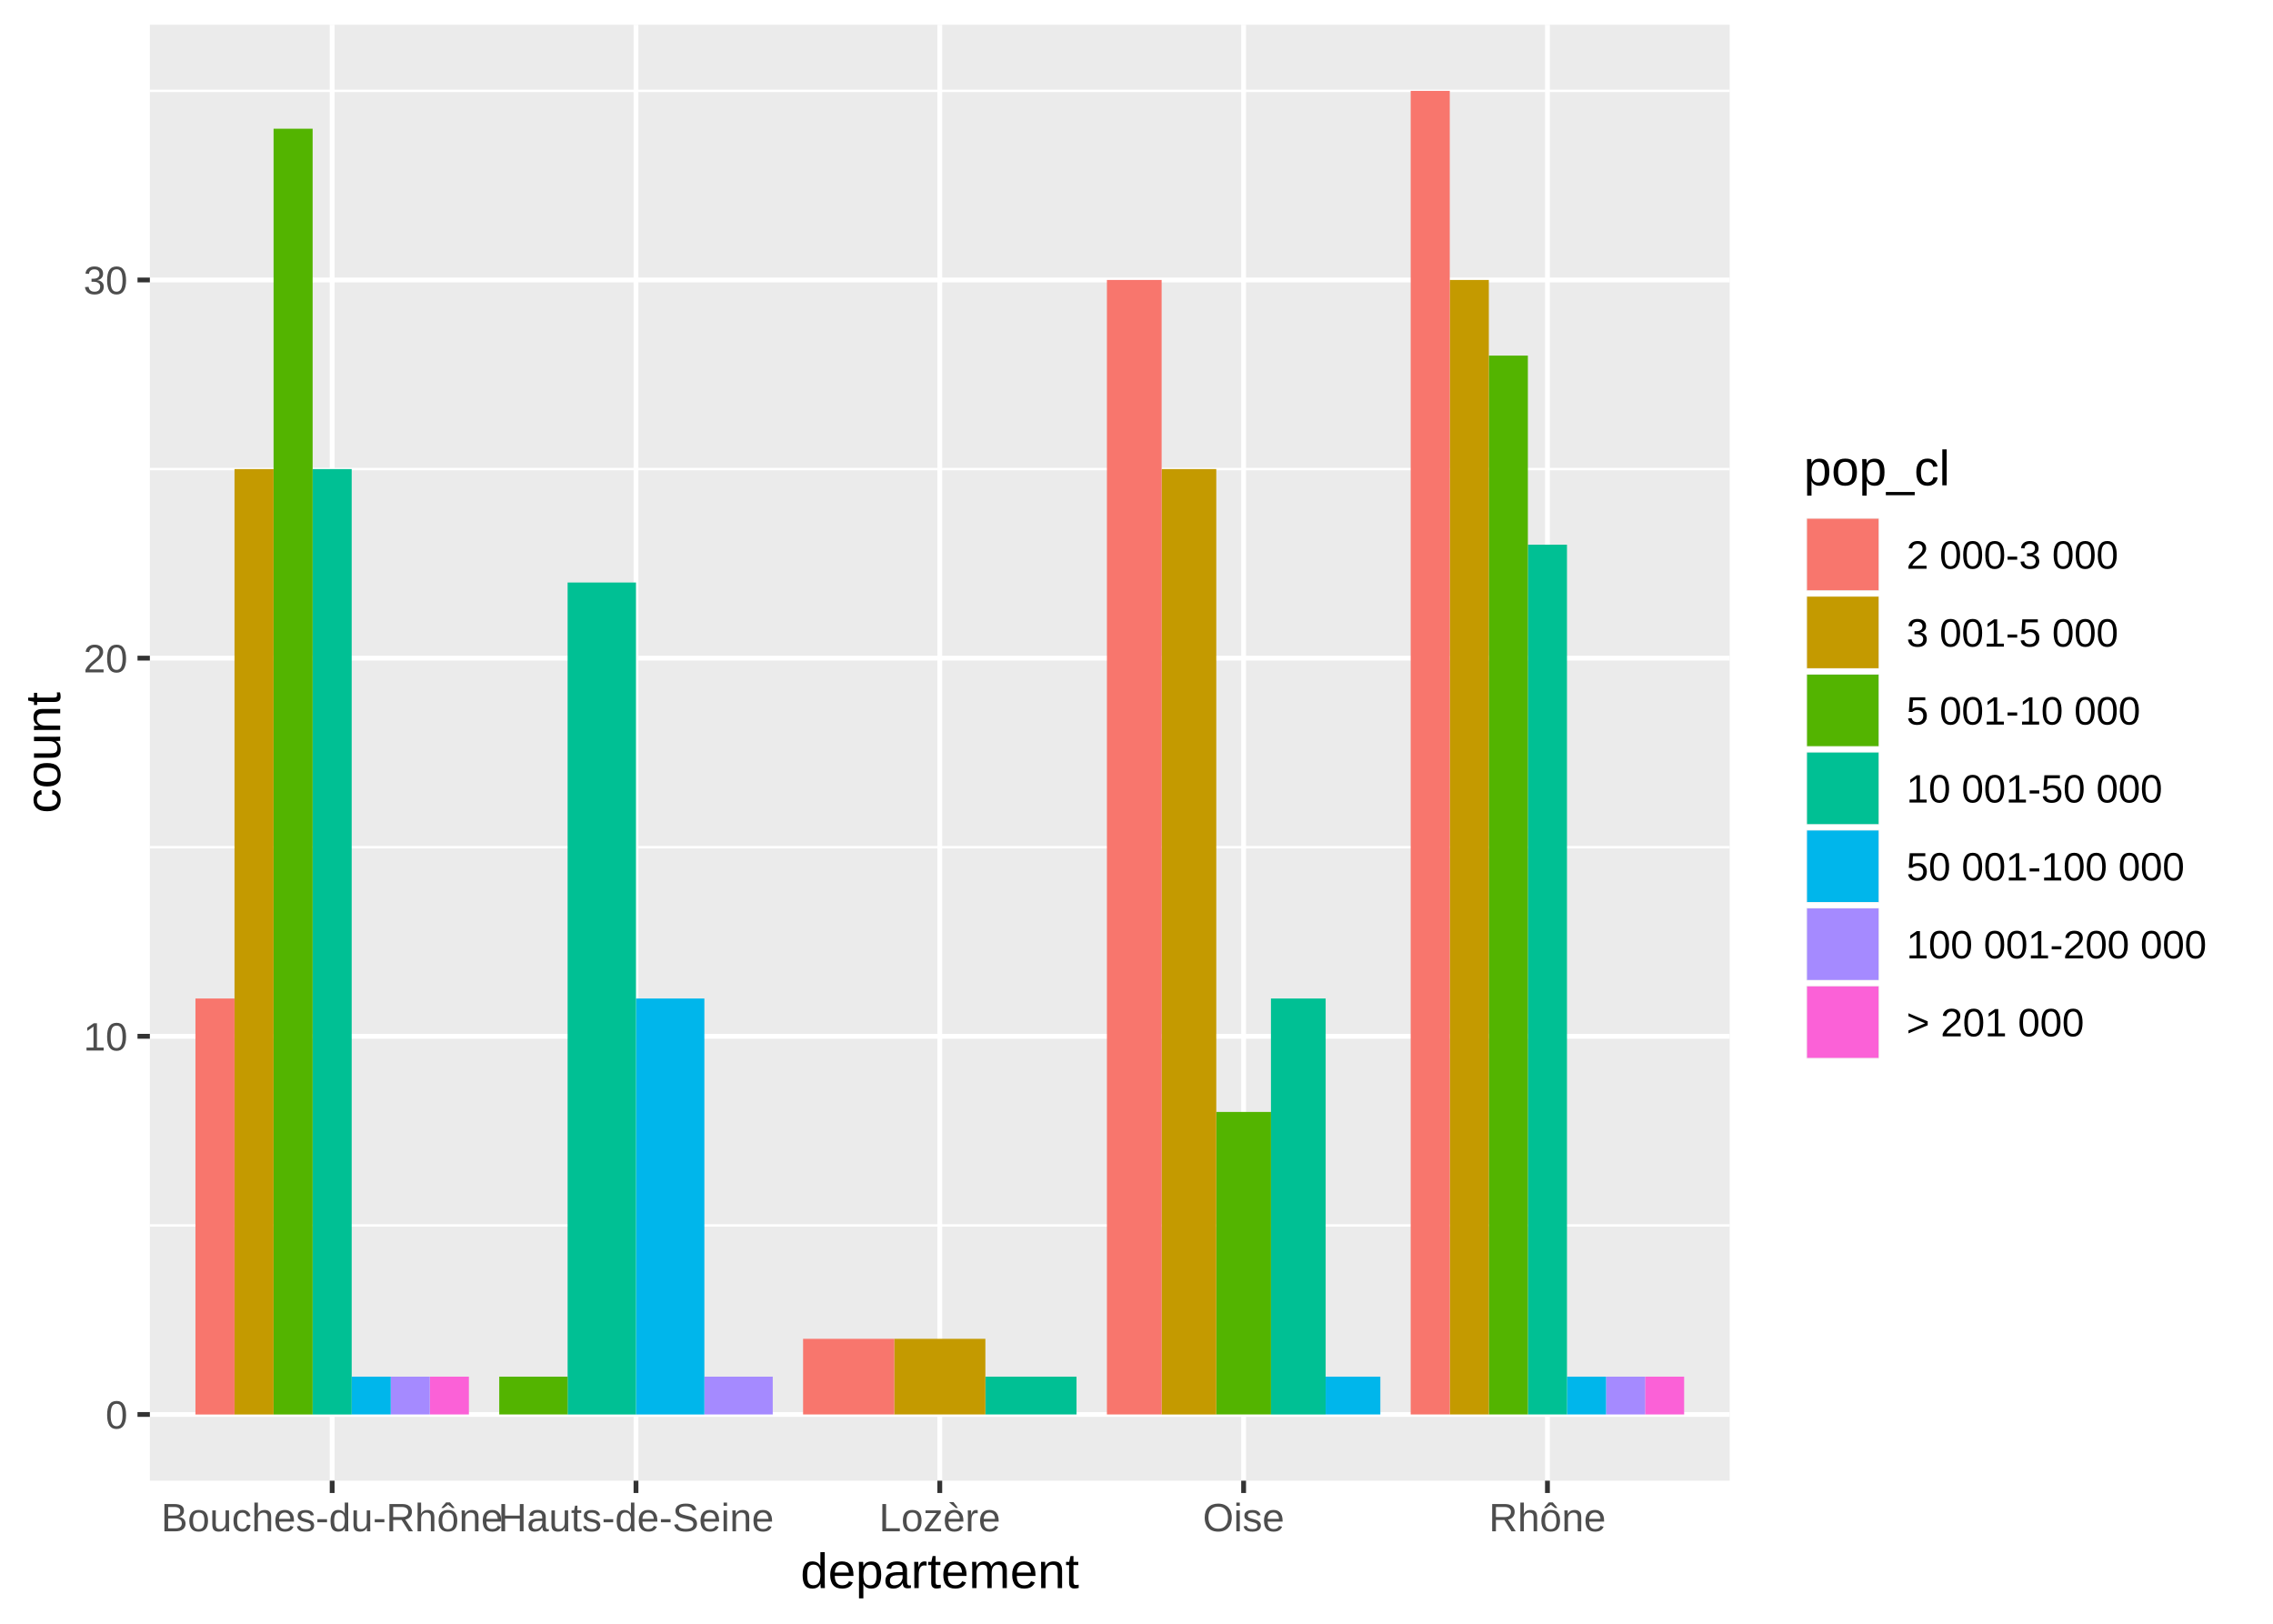
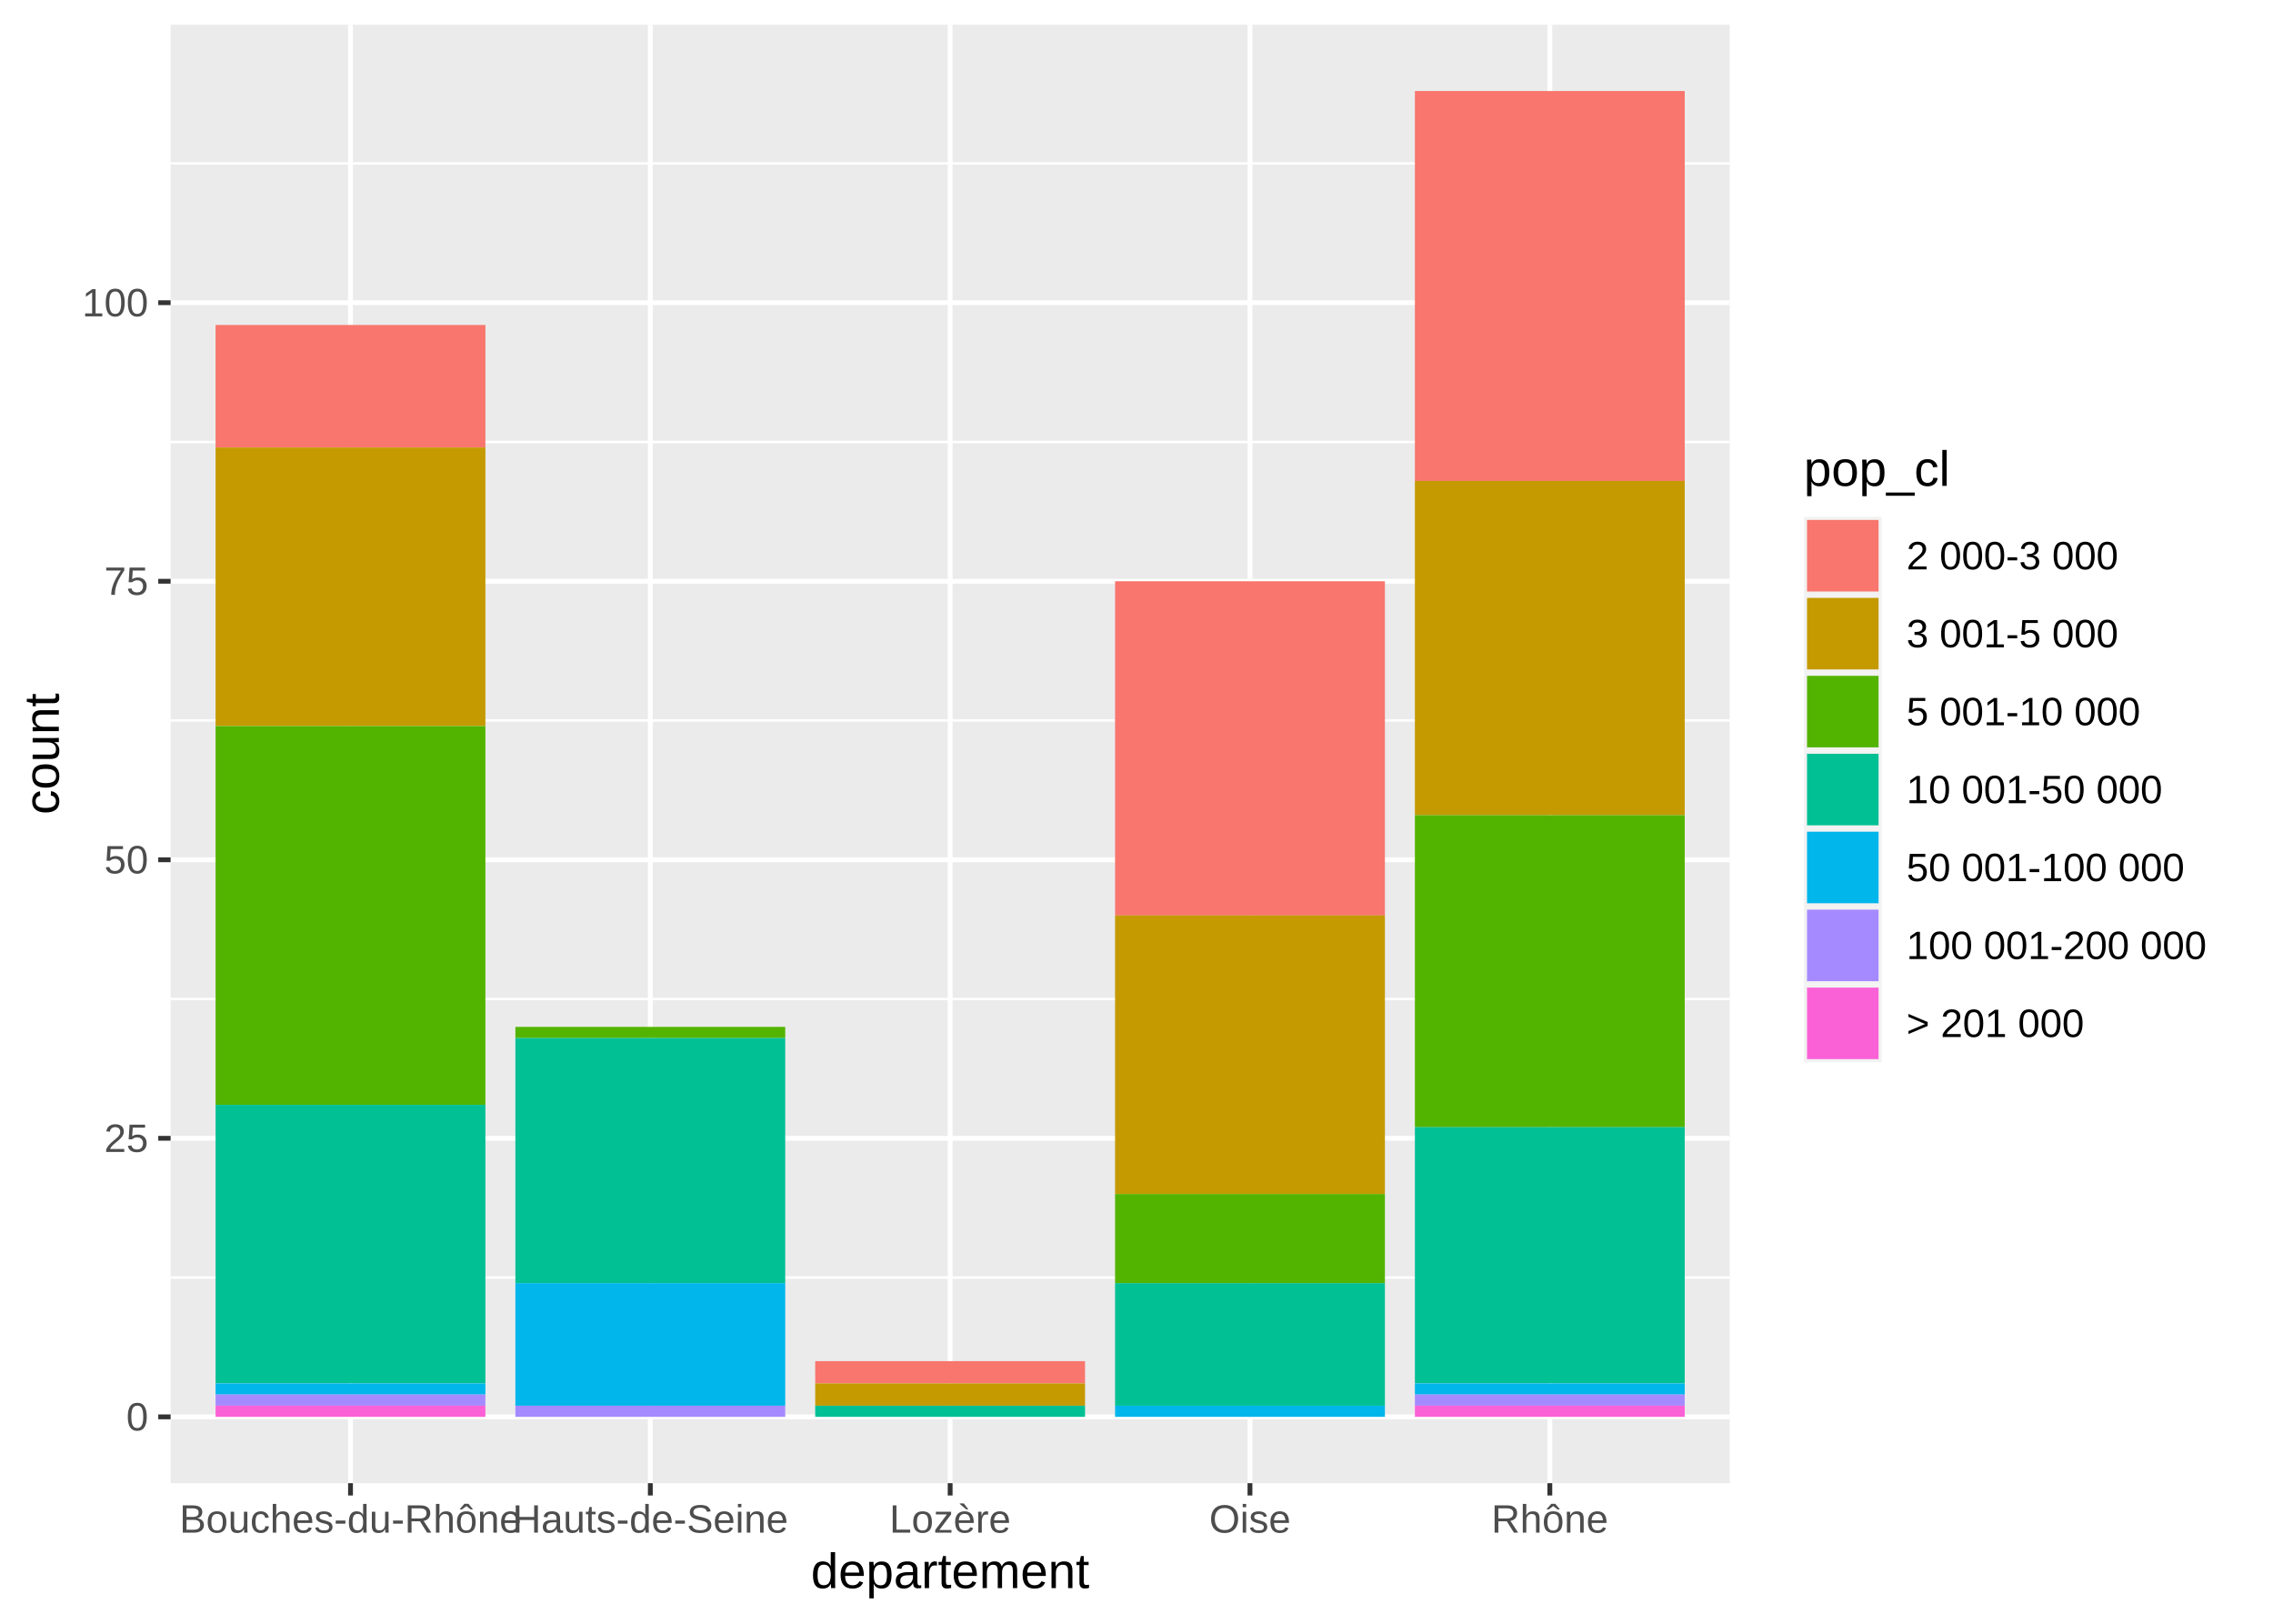
- <svg xmlns="http://www.w3.org/2000/svg" viewBox="0 0 504.00 360.00">
+ <svg xmlns="http://www.w3.org/2000/svg" class="svglite" width="504.00pt" height="360.00pt" viewBox="0 0 504.00 360.00">
  <defs>
    <style type="text/css">
-     line, polyline, polygon, path, rect, circle {
+     .svglite line, .svglite polyline, .svglite polygon, .svglite path, .svglite rect, .svglite circle {
      fill: none;
      stroke: #000000;
      stroke-linecap: round;
      stroke-linejoin: round;
      stroke-miterlimit: 10.00;
    }
  </style>
  </defs>
  <rect width="100%" height="100%" style="stroke: none; fill: #FFFFFF;" />
-   <rect x="0.00" y="0.00" width="504.00" height="360.00" style="stroke-width: 1.07; stroke: #FFFFFF; fill: #FFFFFF;" />
  <defs>
-     <clipPath id="cpMzMuMjN8MzgzLjU0fDMyOC4yOHw1LjQ4">
-       <rect x="33.23" y="5.48" width="350.30" height="322.80" />
-     </clipPath>
-   </defs>
-   <rect x="33.23" y="5.48" width="350.30" height="322.80" style="stroke-width: 1.07; stroke: none; fill: #EBEBEB;" clip-path="url(#cpMzMuMjN8MzgzLjU0fDMyOC4yOHw1LjQ4)" />
-   <polyline points="33.23,271.68 383.54,271.68 " style="stroke-width: 0.53; stroke: #FFFFFF; stroke-linecap: butt;" clip-path="url(#cpMzMuMjN8MzgzLjU0fDMyOC4yOHw1LjQ4)" />
-   <polyline points="33.23,187.84 383.54,187.84 " style="stroke-width: 0.53; stroke: #FFFFFF; stroke-linecap: butt;" clip-path="url(#cpMzMuMjN8MzgzLjU0fDMyOC4yOHw1LjQ4)" />
-   <polyline points="33.23,104.00 383.54,104.00 " style="stroke-width: 0.53; stroke: #FFFFFF; stroke-linecap: butt;" clip-path="url(#cpMzMuMjN8MzgzLjU0fDMyOC4yOHw1LjQ4)" />
-   <polyline points="33.23,20.15 383.54,20.15 " style="stroke-width: 0.53; stroke: #FFFFFF; stroke-linecap: butt;" clip-path="url(#cpMzMuMjN8MzgzLjU0fDMyOC4yOHw1LjQ4)" />
-   <polyline points="33.23,313.60 383.54,313.60 " style="stroke-width: 1.07; stroke: #FFFFFF; stroke-linecap: butt;" clip-path="url(#cpMzMuMjN8MzgzLjU0fDMyOC4yOHw1LjQ4)" />
-   <polyline points="33.23,229.76 383.54,229.76 " style="stroke-width: 1.07; stroke: #FFFFFF; stroke-linecap: butt;" clip-path="url(#cpMzMuMjN8MzgzLjU0fDMyOC4yOHw1LjQ4)" />
-   <polyline points="33.23,145.92 383.54,145.92 " style="stroke-width: 1.07; stroke: #FFFFFF; stroke-linecap: butt;" clip-path="url(#cpMzMuMjN8MzgzLjU0fDMyOC4yOHw1LjQ4)" />
-   <polyline points="33.23,62.07 383.54,62.07 " style="stroke-width: 1.07; stroke: #FFFFFF; stroke-linecap: butt;" clip-path="url(#cpMzMuMjN8MzgzLjU0fDMyOC4yOHw1LjQ4)" />
-   <polyline points="73.65,328.28 73.65,5.48 " style="stroke-width: 1.07; stroke: #FFFFFF; stroke-linecap: butt;" clip-path="url(#cpMzMuMjN8MzgzLjU0fDMyOC4yOHw1LjQ4)" />
-   <polyline points="141.02,328.28 141.02,5.48 " style="stroke-width: 1.07; stroke: #FFFFFF; stroke-linecap: butt;" clip-path="url(#cpMzMuMjN8MzgzLjU0fDMyOC4yOHw1LjQ4)" />
-   <polyline points="208.38,328.28 208.38,5.48 " style="stroke-width: 1.07; stroke: #FFFFFF; stroke-linecap: butt;" clip-path="url(#cpMzMuMjN8MzgzLjU0fDMyOC4yOHw1LjQ4)" />
-   <polyline points="275.75,328.28 275.75,5.48 " style="stroke-width: 1.07; stroke: #FFFFFF; stroke-linecap: butt;" clip-path="url(#cpMzMuMjN8MzgzLjU0fDMyOC4yOHw1LjQ4)" />
-   <polyline points="343.12,328.28 343.12,5.48 " style="stroke-width: 1.07; stroke: #FFFFFF; stroke-linecap: butt;" clip-path="url(#cpMzMuMjN8MzgzLjU0fDMyOC4yOHw1LjQ4)" />
-   <rect x="95.31" y="305.22" width="8.66" height="8.38" style="stroke-width: 1.07; stroke: none; stroke-linecap: square; stroke-linejoin: miter; fill: #FB61D7;" clip-path="url(#cpMzMuMjN8MzgzLjU0fDMyOC4yOHw1LjQ4)" />
-   <rect x="86.64" y="305.22" width="8.66" height="8.38" style="stroke-width: 1.07; stroke: none; stroke-linecap: square; stroke-linejoin: miter; fill: #A58AFF;" clip-path="url(#cpMzMuMjN8MzgzLjU0fDMyOC4yOHw1LjQ4)" />
-   <rect x="77.98" y="305.22" width="8.66" height="8.38" style="stroke-width: 1.07; stroke: none; stroke-linecap: square; stroke-linejoin: miter; fill: #00B6EB;" clip-path="url(#cpMzMuMjN8MzgzLjU0fDMyOC4yOHw1LjQ4)" />
-   <rect x="69.32" y="104.00" width="8.66" height="209.61" style="stroke-width: 1.07; stroke: none; stroke-linecap: square; stroke-linejoin: miter; fill: #00C094;" clip-path="url(#cpMzMuMjN8MzgzLjU0fDMyOC4yOHw1LjQ4)" />
-   <rect x="60.66" y="28.54" width="8.66" height="285.07" style="stroke-width: 1.07; stroke: none; stroke-linecap: square; stroke-linejoin: miter; fill: #53B400;" clip-path="url(#cpMzMuMjN8MzgzLjU0fDMyOC4yOHw1LjQ4)" />
-   <rect x="52.00" y="104.00" width="8.66" height="209.61" style="stroke-width: 1.07; stroke: none; stroke-linecap: square; stroke-linejoin: miter; fill: #C49A00;" clip-path="url(#cpMzMuMjN8MzgzLjU0fDMyOC4yOHw1LjQ4)" />
-   <rect x="43.34" y="221.38" width="8.66" height="92.23" style="stroke-width: 1.07; stroke: none; stroke-linecap: square; stroke-linejoin: miter; fill: #F8766D;" clip-path="url(#cpMzMuMjN8MzgzLjU0fDMyOC4yOHw1LjQ4)" />
-   <rect x="156.18" y="305.22" width="15.16" height="8.38" style="stroke-width: 1.07; stroke: none; stroke-linecap: square; stroke-linejoin: miter; fill: #A58AFF;" clip-path="url(#cpMzMuMjN8MzgzLjU0fDMyOC4yOHw1LjQ4)" />
-   <rect x="141.02" y="221.38" width="15.16" height="92.23" style="stroke-width: 1.07; stroke: none; stroke-linecap: square; stroke-linejoin: miter; fill: #00B6EB;" clip-path="url(#cpMzMuMjN8MzgzLjU0fDMyOC4yOHw1LjQ4)" />
-   <rect x="125.86" y="129.15" width="15.16" height="184.46" style="stroke-width: 1.07; stroke: none; stroke-linecap: square; stroke-linejoin: miter; fill: #00C094;" clip-path="url(#cpMzMuMjN8MzgzLjU0fDMyOC4yOHw1LjQ4)" />
-   <rect x="110.70" y="305.22" width="15.16" height="8.38" style="stroke-width: 1.07; stroke: none; stroke-linecap: square; stroke-linejoin: miter; fill: #53B400;" clip-path="url(#cpMzMuMjN8MzgzLjU0fDMyOC4yOHw1LjQ4)" />
-   <rect x="218.49" y="305.22" width="20.21" height="8.38" style="stroke-width: 1.07; stroke: none; stroke-linecap: square; stroke-linejoin: miter; fill: #00C094;" clip-path="url(#cpMzMuMjN8MzgzLjU0fDMyOC4yOHw1LjQ4)" />
-   <rect x="198.28" y="296.83" width="20.21" height="16.77" style="stroke-width: 1.07; stroke: none; stroke-linecap: square; stroke-linejoin: miter; fill: #C49A00;" clip-path="url(#cpMzMuMjN8MzgzLjU0fDMyOC4yOHw1LjQ4)" />
-   <rect x="178.07" y="296.83" width="20.21" height="16.77" style="stroke-width: 1.07; stroke: none; stroke-linecap: square; stroke-linejoin: miter; fill: #F8766D;" clip-path="url(#cpMzMuMjN8MzgzLjU0fDMyOC4yOHw1LjQ4)" />
-   <rect x="293.94" y="305.22" width="12.13" height="8.38" style="stroke-width: 1.07; stroke: none; stroke-linecap: square; stroke-linejoin: miter; fill: #00B6EB;" clip-path="url(#cpMzMuMjN8MzgzLjU0fDMyOC4yOHw1LjQ4)" />
-   <rect x="281.81" y="221.38" width="12.13" height="92.23" style="stroke-width: 1.07; stroke: none; stroke-linecap: square; stroke-linejoin: miter; fill: #00C094;" clip-path="url(#cpMzMuMjN8MzgzLjU0fDMyOC4yOHw1LjQ4)" />
-   <rect x="269.69" y="246.53" width="12.13" height="67.07" style="stroke-width: 1.07; stroke: none; stroke-linecap: square; stroke-linejoin: miter; fill: #53B400;" clip-path="url(#cpMzMuMjN8MzgzLjU0fDMyOC4yOHw1LjQ4)" />
-   <rect x="257.56" y="104.00" width="12.13" height="209.61" style="stroke-width: 1.07; stroke: none; stroke-linecap: square; stroke-linejoin: miter; fill: #C49A00;" clip-path="url(#cpMzMuMjN8MzgzLjU0fDMyOC4yOHw1LjQ4)" />
-   <rect x="245.44" y="62.07" width="12.13" height="251.53" style="stroke-width: 1.07; stroke: none; stroke-linecap: square; stroke-linejoin: miter; fill: #F8766D;" clip-path="url(#cpMzMuMjN8MzgzLjU0fDMyOC4yOHw1LjQ4)" />
-   <rect x="364.77" y="305.22" width="8.66" height="8.38" style="stroke-width: 1.07; stroke: none; stroke-linecap: square; stroke-linejoin: miter; fill: #FB61D7;" clip-path="url(#cpMzMuMjN8MzgzLjU0fDMyOC4yOHw1LjQ4)" />
-   <rect x="356.11" y="305.22" width="8.66" height="8.38" style="stroke-width: 1.07; stroke: none; stroke-linecap: square; stroke-linejoin: miter; fill: #A58AFF;" clip-path="url(#cpMzMuMjN8MzgzLjU0fDMyOC4yOHw1LjQ4)" />
-   <rect x="347.45" y="305.22" width="8.66" height="8.38" style="stroke-width: 1.07; stroke: none; stroke-linecap: square; stroke-linejoin: miter; fill: #00B6EB;" clip-path="url(#cpMzMuMjN8MzgzLjU0fDMyOC4yOHw1LjQ4)" />
-   <rect x="338.79" y="120.76" width="8.66" height="192.84" style="stroke-width: 1.07; stroke: none; stroke-linecap: square; stroke-linejoin: miter; fill: #00C094;" clip-path="url(#cpMzMuMjN8MzgzLjU0fDMyOC4yOHw1LjQ4)" />
-   <rect x="330.12" y="78.84" width="8.66" height="234.76" style="stroke-width: 1.07; stroke: none; stroke-linecap: square; stroke-linejoin: miter; fill: #53B400;" clip-path="url(#cpMzMuMjN8MzgzLjU0fDMyOC4yOHw1LjQ4)" />
-   <rect x="321.46" y="62.07" width="8.66" height="251.53" style="stroke-width: 1.07; stroke: none; stroke-linecap: square; stroke-linejoin: miter; fill: #C49A00;" clip-path="url(#cpMzMuMjN8MzgzLjU0fDMyOC4yOHw1LjQ4)" />
-   <rect x="312.80" y="20.15" width="8.66" height="293.45" style="stroke-width: 1.07; stroke: none; stroke-linecap: square; stroke-linejoin: miter; fill: #F8766D;" clip-path="url(#cpMzMuMjN8MzgzLjU0fDMyOC4yOHw1LjQ4)" />
-   <defs>
-     <clipPath id="cpMC4wMHw1MDQuMDB8MzYwLjAwfDAuMDA=">
+     <clipPath id="cpMC4wMHw1MDQuMDB8MC4wMHwzNjAuMDA=">
      <rect x="0.00" y="0.00" width="504.00" height="360.00" />
    </clipPath>
  </defs>
-   <g clip-path="url(#cpMC4wMHw1MDQuMDB8MzYwLjAwfDAuMDA=)">
-     <text x="23.41" y="316.75" style="font-size: 8.80px; fill: #4D4D4D; font-family: Arial;" textLength="4.89px" lengthAdjust="spacingAndGlyphs">0</text>
+   <g clip-path="url(#cpMC4wMHw1MDQuMDB8MC4wMHwzNjAuMDA=)">
+     <rect x="0.00" y="0.00" width="504.00" height="360.00" style="stroke-width: 1.07; stroke: #FFFFFF; fill: #FFFFFF;" />
  </g>
-   <g clip-path="url(#cpMC4wMHw1MDQuMDB8MzYwLjAwfDAuMDA=)">
-     <text x="18.51" y="232.91" style="font-size: 8.80px; fill: #4D4D4D; font-family: Arial;" textLength="9.79px" lengthAdjust="spacingAndGlyphs">10</text>
+   <defs>
+     <clipPath id="cpMzcuODN8MzgzLjU0fDUuNDh8MzI4Ljgz">
+       <rect x="37.83" y="5.48" width="345.71" height="323.35" />
+     </clipPath>
+   </defs>
+   <g clip-path="url(#cpMzcuODN8MzgzLjU0fDUuNDh8MzI4Ljgz)">
+     <rect x="37.83" y="5.48" width="345.71" height="323.35" style="stroke-width: 1.07; stroke: none; fill: #EBEBEB;" />
+     <polyline points="37.83,283.25 383.54,283.25 " style="stroke-width: 0.53; stroke: #FFFFFF; stroke-linecap: butt;" />
+     <polyline points="37.83,221.50 383.54,221.50 " style="stroke-width: 0.53; stroke: #FFFFFF; stroke-linecap: butt;" />
+     <polyline points="37.83,159.74 383.54,159.74 " style="stroke-width: 0.53; stroke: #FFFFFF; stroke-linecap: butt;" />
+     <polyline points="37.83,97.99 383.54,97.99 " style="stroke-width: 0.53; stroke: #FFFFFF; stroke-linecap: butt;" />
+     <polyline points="37.83,36.23 383.54,36.23 " style="stroke-width: 0.53; stroke: #FFFFFF; stroke-linecap: butt;" />
+     <polyline points="37.83,314.13 383.54,314.13 " style="stroke-width: 1.07; stroke: #FFFFFF; stroke-linecap: butt;" />
+     <polyline points="37.83,252.37 383.54,252.37 " style="stroke-width: 1.07; stroke: #FFFFFF; stroke-linecap: butt;" />
+     <polyline points="37.83,190.62 383.54,190.62 " style="stroke-width: 1.07; stroke: #FFFFFF; stroke-linecap: butt;" />
+     <polyline points="37.83,128.87 383.54,128.87 " style="stroke-width: 1.07; stroke: #FFFFFF; stroke-linecap: butt;" />
+     <polyline points="37.83,67.11 383.54,67.11 " style="stroke-width: 1.07; stroke: #FFFFFF; stroke-linecap: butt;" />
+     <polyline points="77.72,328.83 77.72,5.48 " style="stroke-width: 1.07; stroke: #FFFFFF; stroke-linecap: butt;" />
+     <polyline points="144.20,328.83 144.20,5.48 " style="stroke-width: 1.07; stroke: #FFFFFF; stroke-linecap: butt;" />
+     <polyline points="210.68,328.83 210.68,5.48 " style="stroke-width: 1.07; stroke: #FFFFFF; stroke-linecap: butt;" />
+     <polyline points="277.16,328.83 277.16,5.48 " style="stroke-width: 1.07; stroke: #FFFFFF; stroke-linecap: butt;" />
+     <polyline points="343.65,328.83 343.65,5.48 " style="stroke-width: 1.07; stroke: #FFFFFF; stroke-linecap: butt;" />
+     <rect x="47.80" y="72.05" width="59.83" height="27.17" style="stroke-width: 1.07; stroke: none; stroke-linecap: square; stroke-linejoin: miter; fill: #F8766D;" />
+     <rect x="47.80" y="99.22" width="59.83" height="61.75" style="stroke-width: 1.07; stroke: none; stroke-linecap: square; stroke-linejoin: miter; fill: #C49A00;" />
+     <rect x="47.80" y="160.98" width="59.83" height="83.99" style="stroke-width: 1.07; stroke: none; stroke-linecap: square; stroke-linejoin: miter; fill: #53B400;" />
+     <rect x="47.80" y="244.96" width="59.83" height="61.75" style="stroke-width: 1.07; stroke: none; stroke-linecap: square; stroke-linejoin: miter; fill: #00C094;" />
+     <rect x="47.80" y="306.72" width="59.83" height="2.47" style="stroke-width: 1.07; stroke: none; stroke-linecap: square; stroke-linejoin: miter; fill: #00B6EB;" />
+     <rect x="47.80" y="309.19" width="59.83" height="2.47" style="stroke-width: 1.07; stroke: none; stroke-linecap: square; stroke-linejoin: miter; fill: #A58AFF;" />
+     <rect x="47.80" y="311.66" width="59.83" height="2.47" style="stroke-width: 1.07; stroke: none; stroke-linecap: square; stroke-linejoin: miter; fill: #FB61D7;" />
+     <rect x="114.28" y="227.67" width="59.83" height="2.47" style="stroke-width: 1.07; stroke: none; stroke-linecap: square; stroke-linejoin: miter; fill: #53B400;" />
+     <rect x="114.28" y="230.14" width="59.83" height="54.34" style="stroke-width: 1.07; stroke: none; stroke-linecap: square; stroke-linejoin: miter; fill: #00C094;" />
+     <rect x="114.28" y="284.49" width="59.83" height="27.17" style="stroke-width: 1.07; stroke: none; stroke-linecap: square; stroke-linejoin: miter; fill: #00B6EB;" />
+     <rect x="114.28" y="311.66" width="59.83" height="2.47" style="stroke-width: 1.07; stroke: none; stroke-linecap: square; stroke-linejoin: miter; fill: #A58AFF;" />
+     <rect x="180.76" y="301.78" width="59.83" height="4.94" style="stroke-width: 1.07; stroke: none; stroke-linecap: square; stroke-linejoin: miter; fill: #F8766D;" />
+     <rect x="180.76" y="306.72" width="59.83" height="4.94" style="stroke-width: 1.07; stroke: none; stroke-linecap: square; stroke-linejoin: miter; fill: #C49A00;" />
+     <rect x="180.76" y="311.66" width="59.83" height="2.47" style="stroke-width: 1.07; stroke: none; stroke-linecap: square; stroke-linejoin: miter; fill: #00C094;" />
+     <rect x="247.25" y="128.87" width="59.83" height="74.11" style="stroke-width: 1.07; stroke: none; stroke-linecap: square; stroke-linejoin: miter; fill: #F8766D;" />
+     <rect x="247.25" y="202.97" width="59.83" height="61.75" style="stroke-width: 1.07; stroke: none; stroke-linecap: square; stroke-linejoin: miter; fill: #C49A00;" />
+     <rect x="247.25" y="264.73" width="59.83" height="19.76" style="stroke-width: 1.07; stroke: none; stroke-linecap: square; stroke-linejoin: miter; fill: #53B400;" />
+     <rect x="247.25" y="284.49" width="59.83" height="27.17" style="stroke-width: 1.07; stroke: none; stroke-linecap: square; stroke-linejoin: miter; fill: #00C094;" />
+     <rect x="247.25" y="311.66" width="59.83" height="2.47" style="stroke-width: 1.07; stroke: none; stroke-linecap: square; stroke-linejoin: miter; fill: #00B6EB;" />
+     <rect x="313.73" y="20.18" width="59.83" height="86.46" style="stroke-width: 1.07; stroke: none; stroke-linecap: square; stroke-linejoin: miter; fill: #F8766D;" />
+     <rect x="313.73" y="106.63" width="59.83" height="74.11" style="stroke-width: 1.07; stroke: none; stroke-linecap: square; stroke-linejoin: miter; fill: #C49A00;" />
+     <rect x="313.73" y="180.74" width="59.83" height="69.17" style="stroke-width: 1.07; stroke: none; stroke-linecap: square; stroke-linejoin: miter; fill: #53B400;" />
+     <rect x="313.73" y="249.90" width="59.83" height="56.81" style="stroke-width: 1.07; stroke: none; stroke-linecap: square; stroke-linejoin: miter; fill: #00C094;" />
+     <rect x="313.73" y="306.72" width="59.83" height="2.47" style="stroke-width: 1.07; stroke: none; stroke-linecap: square; stroke-linejoin: miter; fill: #00B6EB;" />
+     <rect x="313.73" y="309.19" width="59.83" height="2.47" style="stroke-width: 1.07; stroke: none; stroke-linecap: square; stroke-linejoin: miter; fill: #A58AFF;" />
+     <rect x="313.73" y="311.66" width="59.83" height="2.47" style="stroke-width: 1.07; stroke: none; stroke-linecap: square; stroke-linejoin: miter; fill: #FB61D7;" />
  </g>
-   <g clip-path="url(#cpMC4wMHw1MDQuMDB8MzYwLjAwfDAuMDA=)">
-     <text x="18.51" y="149.07" style="font-size: 8.80px; fill: #4D4D4D; font-family: Arial;" textLength="9.79px" lengthAdjust="spacingAndGlyphs">20</text>
-   </g>
-   <g clip-path="url(#cpMC4wMHw1MDQuMDB8MzYwLjAwfDAuMDA=)">
-     <text x="18.51" y="65.22" style="font-size: 8.80px; fill: #4D4D4D; font-family: Arial;" textLength="9.79px" lengthAdjust="spacingAndGlyphs">30</text>
-   </g>
-   <polyline points="30.49,313.60 33.23,313.60 " style="stroke-width: 1.07; stroke: #333333; stroke-linecap: butt;" clip-path="url(#cpMC4wMHw1MDQuMDB8MzYwLjAwfDAuMDA=)" />
-   <polyline points="30.49,229.76 33.23,229.76 " style="stroke-width: 1.07; stroke: #333333; stroke-linecap: butt;" clip-path="url(#cpMC4wMHw1MDQuMDB8MzYwLjAwfDAuMDA=)" />
-   <polyline points="30.49,145.92 33.23,145.92 " style="stroke-width: 1.07; stroke: #333333; stroke-linecap: butt;" clip-path="url(#cpMC4wMHw1MDQuMDB8MzYwLjAwfDAuMDA=)" />
-   <polyline points="30.49,62.07 33.23,62.07 " style="stroke-width: 1.07; stroke: #333333; stroke-linecap: butt;" clip-path="url(#cpMC4wMHw1MDQuMDB8MzYwLjAwfDAuMDA=)" />
-   <polyline points="73.65,331.02 73.65,328.28 " style="stroke-width: 1.07; stroke: #333333; stroke-linecap: butt;" clip-path="url(#cpMC4wMHw1MDQuMDB8MzYwLjAwfDAuMDA=)" />
-   <polyline points="141.02,331.02 141.02,328.28 " style="stroke-width: 1.07; stroke: #333333; stroke-linecap: butt;" clip-path="url(#cpMC4wMHw1MDQuMDB8MzYwLjAwfDAuMDA=)" />
-   <polyline points="208.38,331.02 208.38,328.28 " style="stroke-width: 1.07; stroke: #333333; stroke-linecap: butt;" clip-path="url(#cpMC4wMHw1MDQuMDB8MzYwLjAwfDAuMDA=)" />
-   <polyline points="275.75,331.02 275.75,328.28 " style="stroke-width: 1.07; stroke: #333333; stroke-linecap: butt;" clip-path="url(#cpMC4wMHw1MDQuMDB8MzYwLjAwfDAuMDA=)" />
-   <polyline points="343.12,331.02 343.12,328.28 " style="stroke-width: 1.07; stroke: #333333; stroke-linecap: butt;" clip-path="url(#cpMC4wMHw1MDQuMDB8MzYwLjAwfDAuMDA=)" />
-   <g clip-path="url(#cpMC4wMHw1MDQuMDB8MzYwLjAwfDAuMDA=)">
-     <text x="35.74" y="339.51" style="font-size: 8.80px; fill: #4D4D4D; font-family: Arial;" textLength="75.83px" lengthAdjust="spacingAndGlyphs">Bouches-du-Rhône</text>
-   </g>
-   <g clip-path="url(#cpMC4wMHw1MDQuMDB8MzYwLjAwfDAuMDA=)">
-     <text x="110.45" y="339.51" style="font-size: 8.80px; fill: #4D4D4D; font-family: Arial;" textLength="61.14px" lengthAdjust="spacingAndGlyphs">Hauts-de-Seine</text>
-   </g>
-   <g clip-path="url(#cpMC4wMHw1MDQuMDB8MzYwLjAwfDAuMDA=)">
-     <text x="194.93" y="339.51" style="font-size: 8.80px; fill: #4D4D4D; font-family: Arial;" textLength="26.91px" lengthAdjust="spacingAndGlyphs">Lozère</text>
-   </g>
-   <g clip-path="url(#cpMC4wMHw1MDQuMDB8MzYwLjAwfDAuMDA=)">
-     <text x="266.70" y="339.51" style="font-size: 8.80px; fill: #4D4D4D; font-family: Arial;" textLength="18.09px" lengthAdjust="spacingAndGlyphs">Oise</text>
-   </g>
-   <g clip-path="url(#cpMC4wMHw1MDQuMDB8MzYwLjAwfDAuMDA=)">
-     <text x="330.15" y="339.51" style="font-size: 8.80px; fill: #4D4D4D; font-family: Arial;" textLength="25.93px" lengthAdjust="spacingAndGlyphs">Rhône</text>
-   </g>
-   <g clip-path="url(#cpMC4wMHw1MDQuMDB8MzYwLjAwfDAuMDA=)">
-     <text x="177.50" y="352.10" style="font-size: 11.00px; font-family: Arial;" textLength="61.76px" lengthAdjust="spacingAndGlyphs">departement</text>
-   </g>
-   <g clip-path="url(#cpMC4wMHw1MDQuMDB8MzYwLjAwfDAuMDA=)">
-     <text transform="translate(13.35,180.33) rotate(-90)" style="font-size: 11.00px; font-family: Arial;" textLength="26.91px" lengthAdjust="spacingAndGlyphs">count</text>
-   </g>
-   <rect x="394.49" y="93.02" width="104.03" height="147.72" style="stroke-width: 1.07; stroke: none; fill: #FFFFFF;" clip-path="url(#cpMC4wMHw1MDQuMDB8MzYwLjAwfDAuMDA=)" />
-   <g clip-path="url(#cpMC4wMHw1MDQuMDB8MzYwLjAwfDAuMDA=)">
-     <text x="399.97" y="107.60" style="font-size: 11.00px; font-family: Arial;" textLength="32.41px" lengthAdjust="spacingAndGlyphs">pop_cl</text>
-   </g>
-   <rect x="399.97" y="114.30" width="17.28" height="17.28" style="stroke-width: 1.07; stroke: #FFFFFF; fill: #F2F2F2;" clip-path="url(#cpMC4wMHw1MDQuMDB8MzYwLjAwfDAuMDA=)" />
-   <rect x="400.68" y="115.01" width="15.86" height="15.86" style="stroke-width: 1.07; stroke: none; stroke-linecap: square; stroke-linejoin: miter; fill: #F8766D;" clip-path="url(#cpMC4wMHw1MDQuMDB8MzYwLjAwfDAuMDA=)" />
-   <rect x="399.97" y="131.58" width="17.28" height="17.28" style="stroke-width: 1.07; stroke: #FFFFFF; fill: #F2F2F2;" clip-path="url(#cpMC4wMHw1MDQuMDB8MzYwLjAwfDAuMDA=)" />
-   <rect x="400.68" y="132.29" width="15.86" height="15.86" style="stroke-width: 1.07; stroke: none; stroke-linecap: square; stroke-linejoin: miter; fill: #C49A00;" clip-path="url(#cpMC4wMHw1MDQuMDB8MzYwLjAwfDAuMDA=)" />
-   <rect x="399.97" y="148.86" width="17.28" height="17.28" style="stroke-width: 1.07; stroke: #FFFFFF; fill: #F2F2F2;" clip-path="url(#cpMC4wMHw1MDQuMDB8MzYwLjAwfDAuMDA=)" />
-   <rect x="400.68" y="149.57" width="15.86" height="15.86" style="stroke-width: 1.07; stroke: none; stroke-linecap: square; stroke-linejoin: miter; fill: #53B400;" clip-path="url(#cpMC4wMHw1MDQuMDB8MzYwLjAwfDAuMDA=)" />
-   <rect x="399.97" y="166.14" width="17.28" height="17.28" style="stroke-width: 1.07; stroke: #FFFFFF; fill: #F2F2F2;" clip-path="url(#cpMC4wMHw1MDQuMDB8MzYwLjAwfDAuMDA=)" />
-   <rect x="400.68" y="166.85" width="15.86" height="15.86" style="stroke-width: 1.07; stroke: none; stroke-linecap: square; stroke-linejoin: miter; fill: #00C094;" clip-path="url(#cpMC4wMHw1MDQuMDB8MzYwLjAwfDAuMDA=)" />
-   <rect x="399.97" y="183.42" width="17.28" height="17.28" style="stroke-width: 1.07; stroke: #FFFFFF; fill: #F2F2F2;" clip-path="url(#cpMC4wMHw1MDQuMDB8MzYwLjAwfDAuMDA=)" />
-   <rect x="400.68" y="184.13" width="15.86" height="15.86" style="stroke-width: 1.07; stroke: none; stroke-linecap: square; stroke-linejoin: miter; fill: #00B6EB;" clip-path="url(#cpMC4wMHw1MDQuMDB8MzYwLjAwfDAuMDA=)" />
-   <rect x="399.97" y="200.70" width="17.28" height="17.28" style="stroke-width: 1.07; stroke: #FFFFFF; fill: #F2F2F2;" clip-path="url(#cpMC4wMHw1MDQuMDB8MzYwLjAwfDAuMDA=)" />
-   <rect x="400.68" y="201.41" width="15.86" height="15.86" style="stroke-width: 1.07; stroke: none; stroke-linecap: square; stroke-linejoin: miter; fill: #A58AFF;" clip-path="url(#cpMC4wMHw1MDQuMDB8MzYwLjAwfDAuMDA=)" />
-   <rect x="399.97" y="217.98" width="17.28" height="17.28" style="stroke-width: 1.07; stroke: #FFFFFF; fill: #F2F2F2;" clip-path="url(#cpMC4wMHw1MDQuMDB8MzYwLjAwfDAuMDA=)" />
-   <rect x="400.68" y="218.69" width="15.86" height="15.86" style="stroke-width: 1.07; stroke: none; stroke-linecap: square; stroke-linejoin: miter; fill: #FB61D7;" clip-path="url(#cpMC4wMHw1MDQuMDB8MzYwLjAwfDAuMDA=)" />
-   <g clip-path="url(#cpMC4wMHw1MDQuMDB8MzYwLjAwfDAuMDA=)">
-     <text x="422.73" y="126.09" style="font-size: 8.80px; font-family: Arial;" textLength="46.97px" lengthAdjust="spacingAndGlyphs">2 000-3 000</text>
-   </g>
-   <g clip-path="url(#cpMC4wMHw1MDQuMDB8MzYwLjAwfDAuMDA=)">
-     <text x="422.73" y="143.37" style="font-size: 8.80px; font-family: Arial;" textLength="46.97px" lengthAdjust="spacingAndGlyphs">3 001-5 000</text>
-   </g>
-   <g clip-path="url(#cpMC4wMHw1MDQuMDB8MzYwLjAwfDAuMDA=)">
-     <text x="422.73" y="160.65" style="font-size: 8.80px; font-family: Arial;" textLength="51.87px" lengthAdjust="spacingAndGlyphs">5 001-10 000</text>
-   </g>
-   <g clip-path="url(#cpMC4wMHw1MDQuMDB8MzYwLjAwfDAuMDA=)">
-     <text x="422.73" y="177.93" style="font-size: 8.80px; font-family: Arial;" textLength="56.76px" lengthAdjust="spacingAndGlyphs">10 001-50 000</text>
-   </g>
-   <g clip-path="url(#cpMC4wMHw1MDQuMDB8MzYwLjAwfDAuMDA=)">
-     <text x="422.73" y="195.21" style="font-size: 8.80px; font-family: Arial;" textLength="61.66px" lengthAdjust="spacingAndGlyphs">50 001-100 000</text>
-   </g>
-   <g clip-path="url(#cpMC4wMHw1MDQuMDB8MzYwLjAwfDAuMDA=)">
-     <text x="422.73" y="212.49" style="font-size: 8.80px; font-family: Arial;" textLength="66.55px" lengthAdjust="spacingAndGlyphs">100 001-200 000</text>
-   </g>
-   <g clip-path="url(#cpMC4wMHw1MDQuMDB8MzYwLjAwfDAuMDA=)">
-     <text x="422.73" y="229.77" style="font-size: 8.80px; font-family: Arial;" textLength="39.39px" lengthAdjust="spacingAndGlyphs">&gt; 201 000</text>
+   <g clip-path="url(#cpMC4wMHw1MDQuMDB8MC4wMHwzNjAuMDA=)">
+     <text x="32.89" y="317.16" text-anchor="end" style="font-size: 8.80px; fill: #4D4D4D; font-family: Arial;" textLength="4.90px" lengthAdjust="spacingAndGlyphs">0</text>
+     <text x="32.89" y="255.40" text-anchor="end" style="font-size: 8.80px; fill: #4D4D4D; font-family: Arial;" textLength="9.79px" lengthAdjust="spacingAndGlyphs">25</text>
+     <text x="32.89" y="193.65" text-anchor="end" style="font-size: 8.80px; fill: #4D4D4D; font-family: Arial;" textLength="9.79px" lengthAdjust="spacingAndGlyphs">50</text>
+     <text x="32.89" y="131.89" text-anchor="end" style="font-size: 8.80px; fill: #4D4D4D; font-family: Arial;" textLength="9.79px" lengthAdjust="spacingAndGlyphs">75</text>
+     <text x="32.89" y="70.14" text-anchor="end" style="font-size: 8.80px; fill: #4D4D4D; font-family: Arial;" textLength="14.69px" lengthAdjust="spacingAndGlyphs">100</text>
+     <polyline points="35.09,314.13 37.83,314.13 " style="stroke-width: 1.07; stroke: #333333; stroke-linecap: butt;" />
+     <polyline points="35.09,252.37 37.83,252.37 " style="stroke-width: 1.07; stroke: #333333; stroke-linecap: butt;" />
+     <polyline points="35.09,190.62 37.83,190.62 " style="stroke-width: 1.07; stroke: #333333; stroke-linecap: butt;" />
+     <polyline points="35.09,128.87 37.83,128.87 " style="stroke-width: 1.07; stroke: #333333; stroke-linecap: butt;" />
+     <polyline points="35.09,67.11 37.83,67.11 " style="stroke-width: 1.07; stroke: #333333; stroke-linecap: butt;" />
+     <polyline points="77.72,331.57 77.72,328.83 " style="stroke-width: 1.07; stroke: #333333; stroke-linecap: butt;" />
+     <polyline points="144.20,331.57 144.20,328.83 " style="stroke-width: 1.07; stroke: #333333; stroke-linecap: butt;" />
+     <polyline points="210.68,331.57 210.68,328.83 " style="stroke-width: 1.07; stroke: #333333; stroke-linecap: butt;" />
+     <polyline points="277.16,331.57 277.16,328.83 " style="stroke-width: 1.07; stroke: #333333; stroke-linecap: butt;" />
+     <polyline points="343.65,331.57 343.65,328.83 " style="stroke-width: 1.07; stroke: #333333; stroke-linecap: butt;" />
+     <text x="77.72" y="339.81" text-anchor="middle" style="font-size: 8.80px; fill: #4D4D4D; font-family: Arial;" textLength="75.84px" lengthAdjust="spacingAndGlyphs">Bouches-du-Rhône</text>
+     <text x="144.20" y="339.81" text-anchor="middle" style="font-size: 8.80px; fill: #4D4D4D; font-family: Arial;" textLength="61.15px" lengthAdjust="spacingAndGlyphs">Hauts-de-Seine</text>
+     <text x="210.68" y="339.81" text-anchor="middle" style="font-size: 8.80px; fill: #4D4D4D; font-family: Arial;" textLength="26.91px" lengthAdjust="spacingAndGlyphs">Lozère</text>
+     <text x="277.16" y="339.81" text-anchor="middle" style="font-size: 8.80px; fill: #4D4D4D; font-family: Arial;" textLength="18.09px" lengthAdjust="spacingAndGlyphs">Oise</text>
+     <text x="343.65" y="339.81" text-anchor="middle" style="font-size: 8.80px; fill: #4D4D4D; font-family: Arial;" textLength="25.93px" lengthAdjust="spacingAndGlyphs">Rhône</text>
+     <text x="210.68" y="352.10" text-anchor="middle" style="font-size: 11.00px; font-family: Arial;" textLength="61.79px" lengthAdjust="spacingAndGlyphs">departement</text>
+     <text transform="translate(13.05,167.15) rotate(-90)" text-anchor="middle" style="font-size: 11.00px; font-family: Arial;" textLength="26.92px" lengthAdjust="spacingAndGlyphs">count</text>
+     <rect x="394.49" y="93.30" width="104.03" height="147.72" style="stroke-width: 1.07; stroke: none; fill: #FFFFFF;" />
+     <text x="399.97" y="107.72" style="font-size: 11.00px; font-family: Arial;" textLength="32.42px" lengthAdjust="spacingAndGlyphs">pop_cl</text>
+     <rect x="399.97" y="114.57" width="17.28" height="17.28" style="stroke-width: 1.07; stroke: none; fill: #F2F2F2;" />
+     <rect x="400.68" y="115.28" width="15.86" height="15.86" style="stroke-width: 1.07; stroke: none; stroke-linecap: square; stroke-linejoin: miter; fill: #F8766D;" />
+     <rect x="399.97" y="131.85" width="17.28" height="17.28" style="stroke-width: 1.07; stroke: none; fill: #F2F2F2;" />
+     <rect x="400.68" y="132.56" width="15.86" height="15.86" style="stroke-width: 1.07; stroke: none; stroke-linecap: square; stroke-linejoin: miter; fill: #C49A00;" />
+     <rect x="399.97" y="149.13" width="17.28" height="17.28" style="stroke-width: 1.07; stroke: none; fill: #F2F2F2;" />
+     <rect x="400.68" y="149.84" width="15.86" height="15.86" style="stroke-width: 1.07; stroke: none; stroke-linecap: square; stroke-linejoin: miter; fill: #53B400;" />
+     <rect x="399.97" y="166.41" width="17.28" height="17.28" style="stroke-width: 1.07; stroke: none; fill: #F2F2F2;" />
+     <rect x="400.68" y="167.12" width="15.86" height="15.86" style="stroke-width: 1.07; stroke: none; stroke-linecap: square; stroke-linejoin: miter; fill: #00C094;" />
+     <rect x="399.97" y="183.69" width="17.28" height="17.28" style="stroke-width: 1.07; stroke: none; fill: #F2F2F2;" />
+     <rect x="400.68" y="184.40" width="15.86" height="15.86" style="stroke-width: 1.07; stroke: none; stroke-linecap: square; stroke-linejoin: miter; fill: #00B6EB;" />
+     <rect x="399.97" y="200.97" width="17.28" height="17.28" style="stroke-width: 1.07; stroke: none; fill: #F2F2F2;" />
+     <rect x="400.68" y="201.68" width="15.86" height="15.86" style="stroke-width: 1.07; stroke: none; stroke-linecap: square; stroke-linejoin: miter; fill: #A58AFF;" />
+     <rect x="399.97" y="218.25" width="17.28" height="17.28" style="stroke-width: 1.07; stroke: none; fill: #F2F2F2;" />
+     <rect x="400.68" y="218.96" width="15.86" height="15.86" style="stroke-width: 1.07; stroke: none; stroke-linecap: square; stroke-linejoin: miter; fill: #FB61D7;" />
+     <text x="422.73" y="126.24" style="font-size: 8.80px; font-family: Arial;" textLength="46.99px" lengthAdjust="spacingAndGlyphs">2 000-3 000</text>
+     <text x="422.73" y="143.52" style="font-size: 8.80px; font-family: Arial;" textLength="46.99px" lengthAdjust="spacingAndGlyphs">3 001-5 000</text>
+     <text x="422.73" y="160.80" style="font-size: 8.80px; font-family: Arial;" textLength="51.89px" lengthAdjust="spacingAndGlyphs">5 001-10 000</text>
+     <text x="422.73" y="178.08" style="font-size: 8.80px; font-family: Arial;" textLength="56.79px" lengthAdjust="spacingAndGlyphs">10 001-50 000</text>
+     <text x="422.73" y="195.36" style="font-size: 8.80px; font-family: Arial;" textLength="61.68px" lengthAdjust="spacingAndGlyphs">50 001-100 000</text>
+     <text x="422.73" y="212.64" style="font-size: 8.80px; font-family: Arial;" textLength="66.58px" lengthAdjust="spacingAndGlyphs">100 001-200 000</text>
+     <text x="422.73" y="229.92" style="font-size: 8.80px; font-family: Arial;" textLength="39.41px" lengthAdjust="spacingAndGlyphs">&gt; 201 000</text>
  </g>
</svg>
